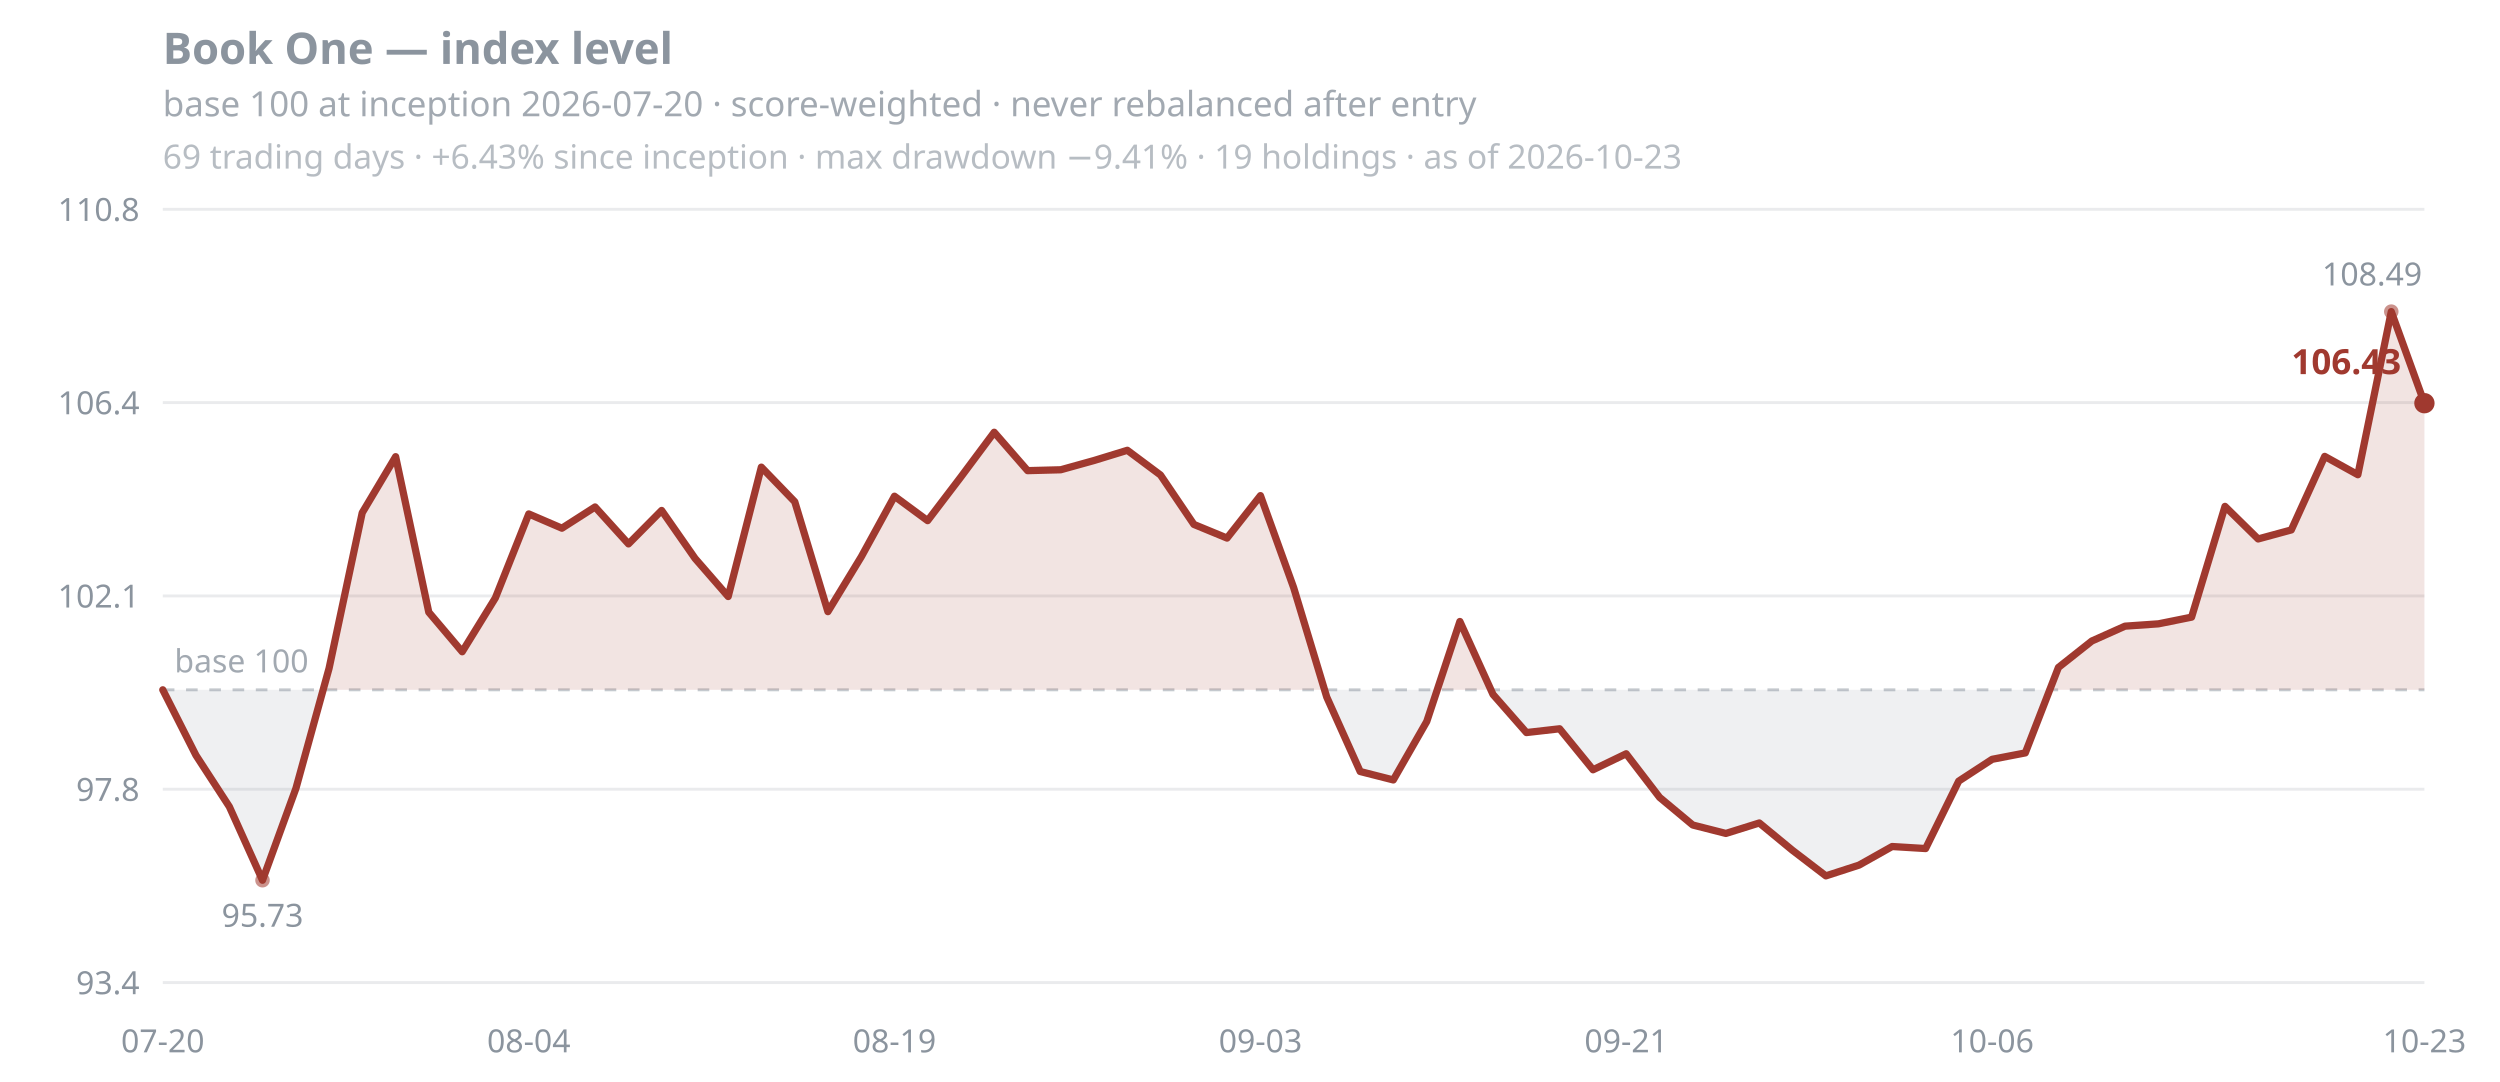
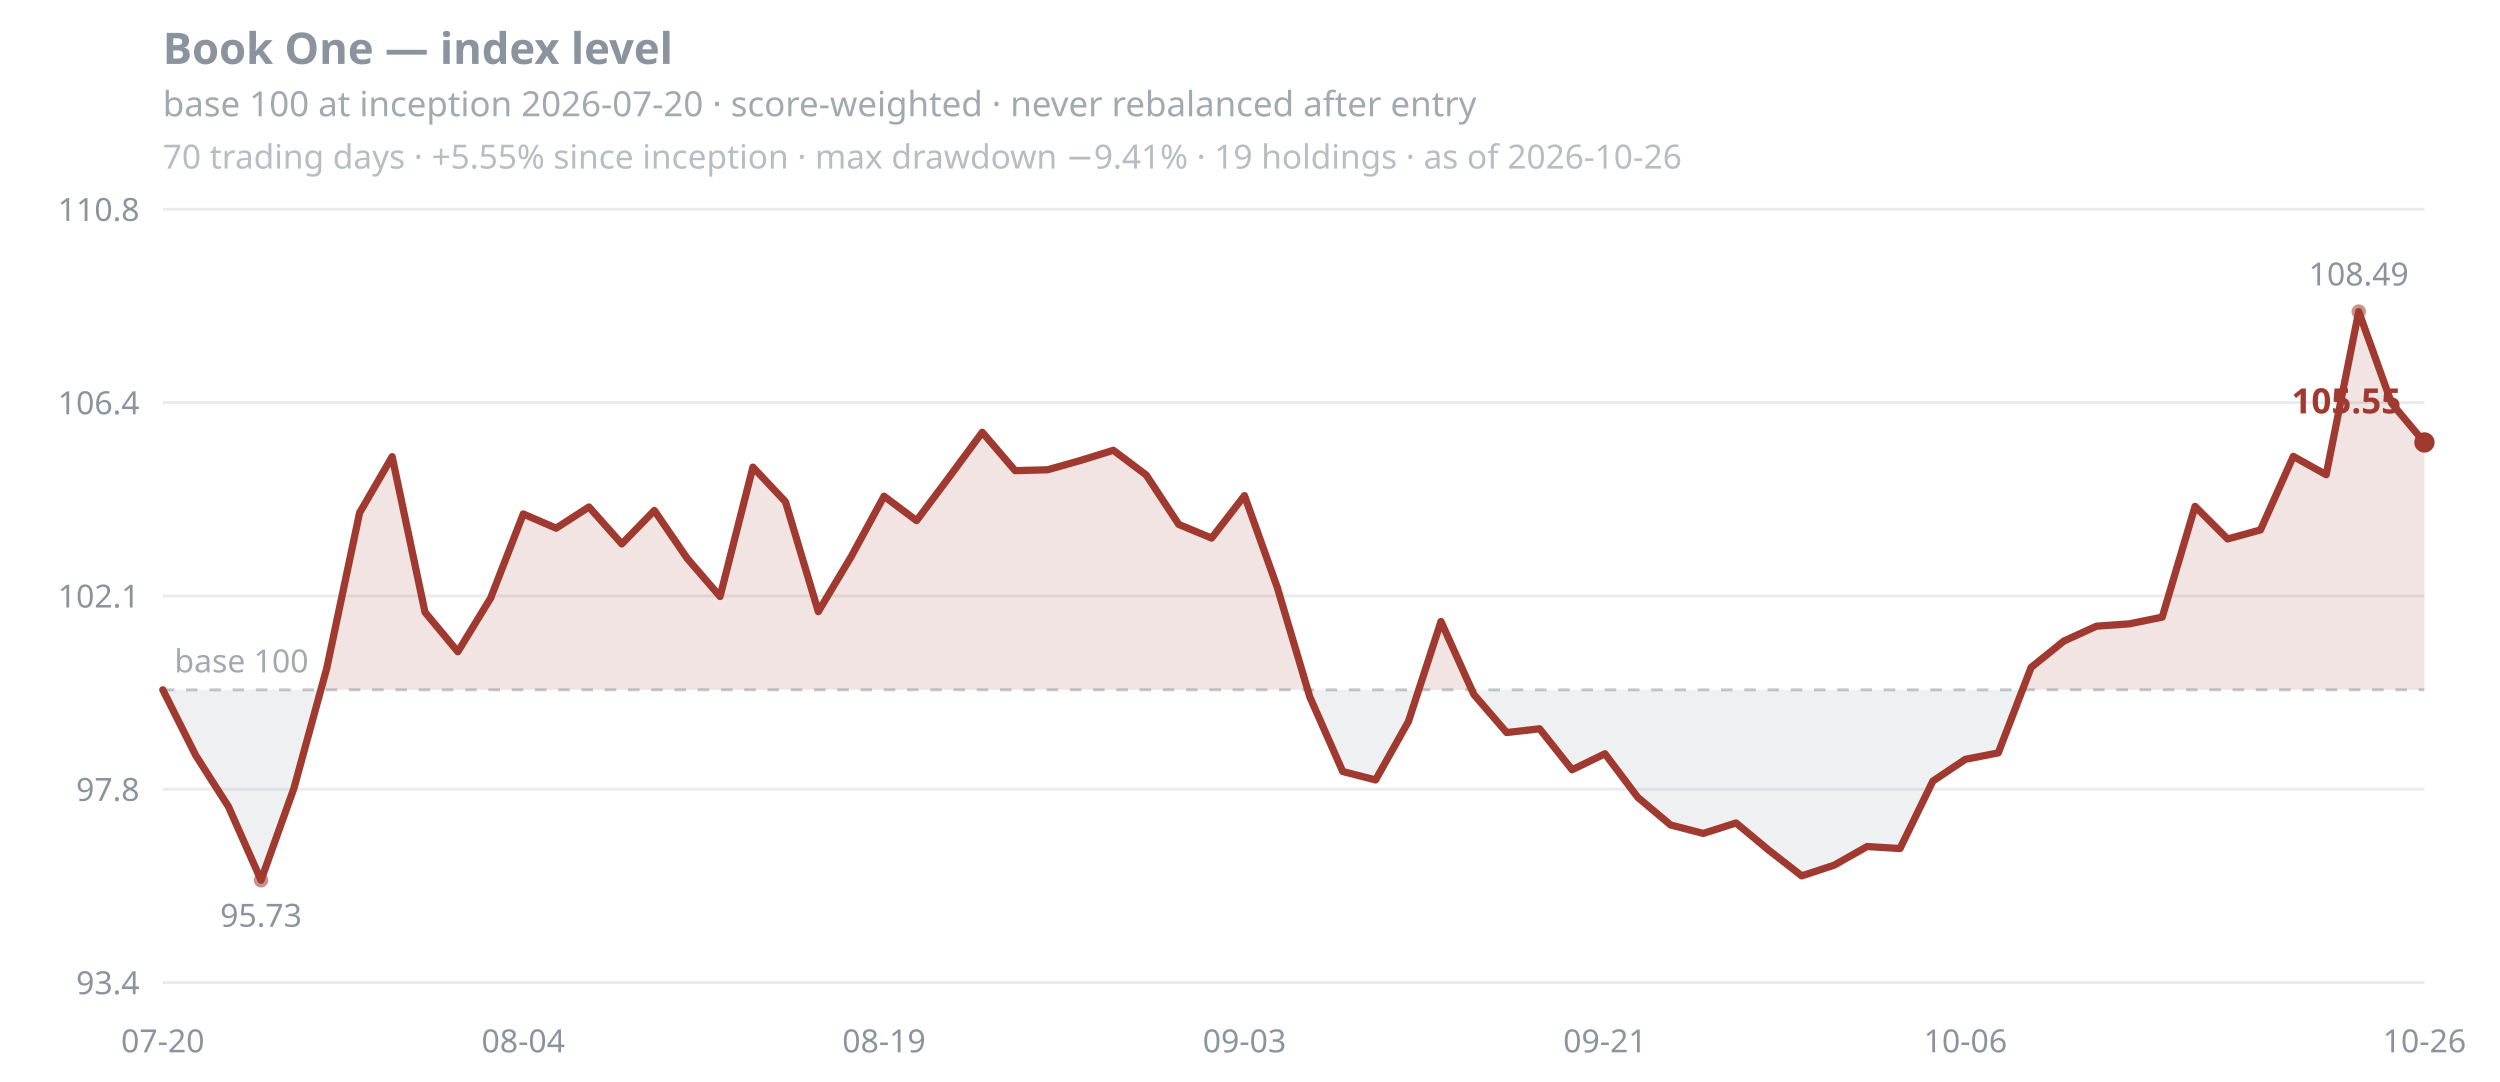
<svg xmlns="http://www.w3.org/2000/svg" viewBox="0 0 860 372" font-family="ui-sans-serif,system-ui,sans-serif">
  <text x="56" y="22" font-size="15" font-weight="600" fill="#8b949e">Book One — index level</text>
  <text x="56" y="40" font-size="12" fill="#8b949e" opacity="0.8">base 100 at inception 2026-07-20 · score-weighted · never rebalanced after entry</text>
-   <text x="56" y="58" font-size="11.5" fill="#8b949e" opacity="0.62">69 trading days · +6.43% since inception · max drawdown −9.41% · 19 holdings · as of 2026-10-23</text>
+   <text x="56" y="58" font-size="11.5" fill="#8b949e" opacity="0.62">70 trading days · +5.55% since inception · max drawdown −9.41% · 19 holdings · as of 2026-10-26</text>
  <line x1="56" y1="338.0" x2="834" y2="338.0" stroke="#8b949e" stroke-opacity="0.18" />
  <text x="48" y="342.0" font-size="11" fill="#8b949e" text-anchor="end">93.4</text>
  <line x1="56" y1="271.5" x2="834" y2="271.5" stroke="#8b949e" stroke-opacity="0.18" />
  <text x="48" y="275.5" font-size="11" fill="#8b949e" text-anchor="end">97.8</text>
  <line x1="56" y1="205.0" x2="834" y2="205.0" stroke="#8b949e" stroke-opacity="0.18" />
  <text x="48" y="209.0" font-size="11" fill="#8b949e" text-anchor="end">102.1</text>
  <line x1="56" y1="138.5" x2="834" y2="138.5" stroke="#8b949e" stroke-opacity="0.18" />
  <text x="48" y="142.5" font-size="11" fill="#8b949e" text-anchor="end">106.4</text>
  <line x1="56" y1="72.0" x2="834" y2="72.0" stroke="#8b949e" stroke-opacity="0.18" />
  <text x="48" y="76.0" font-size="11" fill="#8b949e" text-anchor="end">110.8</text>
  <line x1="56" y1="237.3" x2="834" y2="237.3" stroke="#8b949e" stroke-opacity="0.5" stroke-dasharray="4 4" />
  <text x="60" y="231.3" font-size="11" fill="#8b949e" text-anchor="start" opacity="0.8">base 100</text>
  <text x="56.0" y="362" font-size="11" fill="#8b949e" text-anchor="middle">07-20</text>
-   <text x="181.9" y="362" font-size="11" fill="#8b949e" text-anchor="middle">08-04</text>
-   <text x="307.7" y="362" font-size="11" fill="#8b949e" text-anchor="middle">08-19</text>
-   <text x="433.6" y="362" font-size="11" fill="#8b949e" text-anchor="middle">09-03</text>
-   <text x="559.4" y="362" font-size="11" fill="#8b949e" text-anchor="middle">09-21</text>
-   <text x="685.3" y="362" font-size="11" fill="#8b949e" text-anchor="middle">10-06</text>
-   <text x="834.0" y="362" font-size="11" fill="#8b949e" text-anchor="middle">10-23</text>
+   <text x="180.0" y="362" font-size="11" fill="#8b949e" text-anchor="middle">08-04</text>
+   <text x="304.1" y="362" font-size="11" fill="#8b949e" text-anchor="middle">08-19</text>
+   <text x="428.1" y="362" font-size="11" fill="#8b949e" text-anchor="middle">09-03</text>
+   <text x="552.1" y="362" font-size="11" fill="#8b949e" text-anchor="middle">09-21</text>
+   <text x="676.1" y="362" font-size="11" fill="#8b949e" text-anchor="middle">10-06</text>
+   <text x="834.0" y="362" font-size="11" fill="#8b949e" text-anchor="middle">10-26</text>
  <defs>
    <clipPath id="above">
      <rect x="56" y="72" width="778" height="165.3" />
    </clipPath>
    <clipPath id="below">
      <rect x="56" y="237.3" width="778" height="100.7" />
    </clipPath>
  </defs>
-   <polygon points="56.0,237.3 56.0,237.3 67.4,259.8 78.9,277.5 90.3,302.8 101.8,271.2 113.2,229.9 124.6,176.4 136.1,157.1 147.5,210.6 159.0,224.2 170.4,205.7 181.9,176.8 193.3,181.7 204.7,174.4 216.2,187.1 227.6,175.6 239.1,192.1 250.5,205.2 261.9,160.7 273.4,172.6 284.8,210.4 296.3,191.5 307.7,170.7 319.1,179.1 330.6,164.0 342.0,148.7 353.5,161.9 364.9,161.6 376.4,158.4 387.8,154.9 399.2,163.4 410.7,180.4 422.1,185.1 433.6,170.5 445.0,202.1 456.4,239.8 467.9,265.4 479.3,268.3 490.8,248.2 502.2,213.8 513.6,238.9 525.1,252.0 536.5,250.7 548.0,264.8 559.4,259.3 570.9,274.3 582.3,283.8 593.7,286.7 605.2,283.1 616.6,292.5 628.1,301.3 639.5,297.6 650.9,291.2 662.4,291.9 673.8,268.7 685.3,261.2 696.7,259.0 708.1,229.6 719.6,220.5 731.0,215.4 742.5,214.6 753.9,212.3 765.4,174.2 776.8,185.4 788.2,182.3 799.7,157.0 811.1,163.3 822.6,107.2 834.0,138.7 834.0,237.3" fill="#a0392f" fill-opacity="0.14" clip-path="url(#above)" />
-   <polygon points="56.0,237.3 56.0,237.3 67.4,259.8 78.9,277.5 90.3,302.8 101.8,271.2 113.2,229.9 124.6,176.4 136.1,157.1 147.5,210.6 159.0,224.2 170.4,205.7 181.9,176.8 193.3,181.7 204.7,174.4 216.2,187.1 227.6,175.6 239.1,192.1 250.5,205.2 261.9,160.7 273.4,172.6 284.8,210.4 296.3,191.5 307.7,170.7 319.1,179.1 330.6,164.0 342.0,148.7 353.5,161.9 364.9,161.6 376.4,158.4 387.8,154.9 399.2,163.4 410.7,180.4 422.1,185.1 433.6,170.5 445.0,202.1 456.4,239.8 467.9,265.4 479.3,268.3 490.8,248.2 502.2,213.8 513.6,238.9 525.1,252.0 536.5,250.7 548.0,264.8 559.4,259.3 570.9,274.3 582.3,283.8 593.7,286.7 605.2,283.1 616.6,292.5 628.1,301.3 639.5,297.6 650.9,291.2 662.4,291.9 673.8,268.7 685.3,261.2 696.7,259.0 708.1,229.6 719.6,220.5 731.0,215.4 742.5,214.6 753.9,212.3 765.4,174.2 776.8,185.4 788.2,182.3 799.7,157.0 811.1,163.3 822.6,107.2 834.0,138.7 834.0,237.3" fill="#8b949e" fill-opacity="0.14" clip-path="url(#below)" />
-   <polyline points="56.0,237.3 67.4,259.8 78.9,277.5 90.3,302.8 101.8,271.2 113.2,229.9 124.6,176.4 136.1,157.1 147.5,210.6 159.0,224.2 170.4,205.7 181.9,176.8 193.3,181.7 204.7,174.4 216.2,187.1 227.6,175.6 239.1,192.1 250.5,205.2 261.9,160.7 273.4,172.6 284.8,210.4 296.3,191.5 307.7,170.7 319.1,179.1 330.6,164.0 342.0,148.7 353.5,161.9 364.9,161.6 376.4,158.4 387.8,154.9 399.2,163.4 410.7,180.4 422.1,185.1 433.6,170.5 445.0,202.1 456.4,239.8 467.9,265.4 479.3,268.3 490.8,248.2 502.2,213.8 513.6,238.9 525.1,252.0 536.5,250.7 548.0,264.8 559.4,259.3 570.9,274.3 582.3,283.8 593.7,286.7 605.2,283.1 616.6,292.5 628.1,301.3 639.5,297.6 650.9,291.2 662.4,291.9 673.8,268.7 685.3,261.2 696.7,259.0 708.1,229.6 719.6,220.5 731.0,215.4 742.5,214.6 753.9,212.3 765.4,174.2 776.8,185.4 788.2,182.3 799.7,157.0 811.1,163.3 822.6,107.2 834.0,138.7" fill="none" stroke="#a0392f" stroke-width="2.5" stroke-linejoin="round" stroke-linecap="round" />
-   <circle cx="90.3" cy="302.8" r="2.5" fill="#a0392f" fill-opacity="0.55" />
-   <text x="90.3" y="318.8" font-size="11" fill="#8b949e" text-anchor="middle">95.73</text>
-   <circle cx="822.6" cy="107.2" r="2.5" fill="#a0392f" fill-opacity="0.55" />
-   <text x="816.0" y="98.2" font-size="11" fill="#8b949e" text-anchor="middle">108.49</text>
-   <circle cx="834.0" cy="138.7" r="3.5" fill="#a0392f" />
-   <text x="826.0" y="128.7" font-size="12" font-weight="600" fill="#a0392f" text-anchor="end">106.43</text>
+   <polygon points="56.0,237.3 56.0,237.3 67.3,259.8 78.6,277.5 89.8,302.8 101.1,271.2 112.4,229.9 123.7,176.4 134.9,157.1 146.2,210.6 157.5,224.2 168.8,205.7 180.0,176.8 191.3,181.7 202.6,174.4 213.9,187.1 225.1,175.6 236.4,192.1 247.7,205.2 259.0,160.7 270.2,172.6 281.5,210.4 292.8,191.5 304.1,170.7 315.3,179.1 326.6,164.0 337.9,148.7 349.2,161.9 360.4,161.6 371.7,158.4 383.0,154.9 394.3,163.4 405.5,180.4 416.8,185.1 428.1,170.5 439.4,202.1 450.6,239.8 461.9,265.4 473.2,268.3 484.5,248.2 495.7,213.8 507.0,238.9 518.3,252.0 529.6,250.7 540.8,264.8 552.1,259.3 563.4,274.3 574.7,283.8 585.9,286.7 597.2,283.1 608.5,292.5 619.8,301.3 631.0,297.6 642.3,291.2 653.6,291.9 664.9,268.7 676.1,261.2 687.4,259.0 698.7,229.6 710.0,220.5 721.2,215.4 732.5,214.6 743.8,212.3 755.1,174.2 766.3,185.4 777.6,182.3 788.9,157.0 800.2,163.3 811.4,107.2 822.7,138.7 834.0,152.2 834.0,237.3" fill="#a0392f" fill-opacity="0.14" clip-path="url(#above)" />
+   <polygon points="56.0,237.3 56.0,237.3 67.3,259.8 78.6,277.5 89.8,302.8 101.1,271.2 112.4,229.9 123.7,176.4 134.9,157.1 146.2,210.6 157.5,224.2 168.8,205.7 180.0,176.8 191.3,181.7 202.6,174.4 213.9,187.1 225.1,175.6 236.4,192.1 247.7,205.2 259.0,160.7 270.2,172.6 281.5,210.4 292.8,191.5 304.1,170.7 315.3,179.1 326.6,164.0 337.9,148.7 349.2,161.9 360.4,161.6 371.7,158.4 383.0,154.9 394.3,163.4 405.5,180.4 416.8,185.1 428.1,170.5 439.4,202.1 450.6,239.8 461.9,265.4 473.2,268.3 484.5,248.2 495.7,213.8 507.0,238.9 518.3,252.0 529.6,250.7 540.8,264.8 552.1,259.3 563.4,274.3 574.7,283.8 585.9,286.7 597.2,283.1 608.5,292.5 619.8,301.3 631.0,297.6 642.3,291.2 653.6,291.9 664.9,268.7 676.1,261.2 687.4,259.0 698.7,229.6 710.0,220.5 721.2,215.4 732.5,214.6 743.8,212.3 755.1,174.2 766.3,185.4 777.6,182.3 788.9,157.0 800.2,163.3 811.4,107.2 822.7,138.7 834.0,152.2 834.0,237.3" fill="#8b949e" fill-opacity="0.14" clip-path="url(#below)" />
+   <polyline points="56.0,237.3 67.3,259.8 78.6,277.5 89.8,302.8 101.1,271.2 112.4,229.9 123.7,176.4 134.9,157.1 146.2,210.6 157.5,224.2 168.8,205.7 180.0,176.8 191.3,181.7 202.6,174.4 213.9,187.1 225.1,175.6 236.4,192.1 247.7,205.2 259.0,160.7 270.2,172.6 281.5,210.4 292.8,191.5 304.1,170.7 315.3,179.1 326.6,164.0 337.9,148.7 349.2,161.9 360.4,161.6 371.7,158.4 383.0,154.9 394.3,163.4 405.5,180.4 416.8,185.1 428.1,170.5 439.4,202.1 450.6,239.8 461.9,265.4 473.2,268.3 484.5,248.2 495.7,213.8 507.0,238.9 518.3,252.0 529.6,250.7 540.8,264.8 552.1,259.3 563.4,274.3 574.7,283.8 585.9,286.7 597.2,283.1 608.5,292.5 619.8,301.3 631.0,297.6 642.3,291.2 653.6,291.9 664.9,268.7 676.1,261.2 687.4,259.0 698.7,229.6 710.0,220.5 721.2,215.4 732.5,214.6 743.8,212.3 755.1,174.2 766.3,185.4 777.6,182.3 788.9,157.0 800.2,163.3 811.4,107.2 822.7,138.7 834.0,152.2" fill="none" stroke="#a0392f" stroke-width="2.5" stroke-linejoin="round" stroke-linecap="round" />
+   <circle cx="89.8" cy="302.8" r="2.5" fill="#a0392f" fill-opacity="0.55" />
+   <text x="89.8" y="318.8" font-size="11" fill="#8b949e" text-anchor="middle">95.73</text>
+   <circle cx="811.4" cy="107.2" r="2.5" fill="#a0392f" fill-opacity="0.55" />
+   <text x="811.4" y="98.2" font-size="11" fill="#8b949e" text-anchor="middle">108.49</text>
+   <circle cx="834.0" cy="152.2" r="3.5" fill="#a0392f" />
+   <text x="826.0" y="142.2" font-size="12" font-weight="600" fill="#a0392f" text-anchor="end">105.55</text>
</svg>
